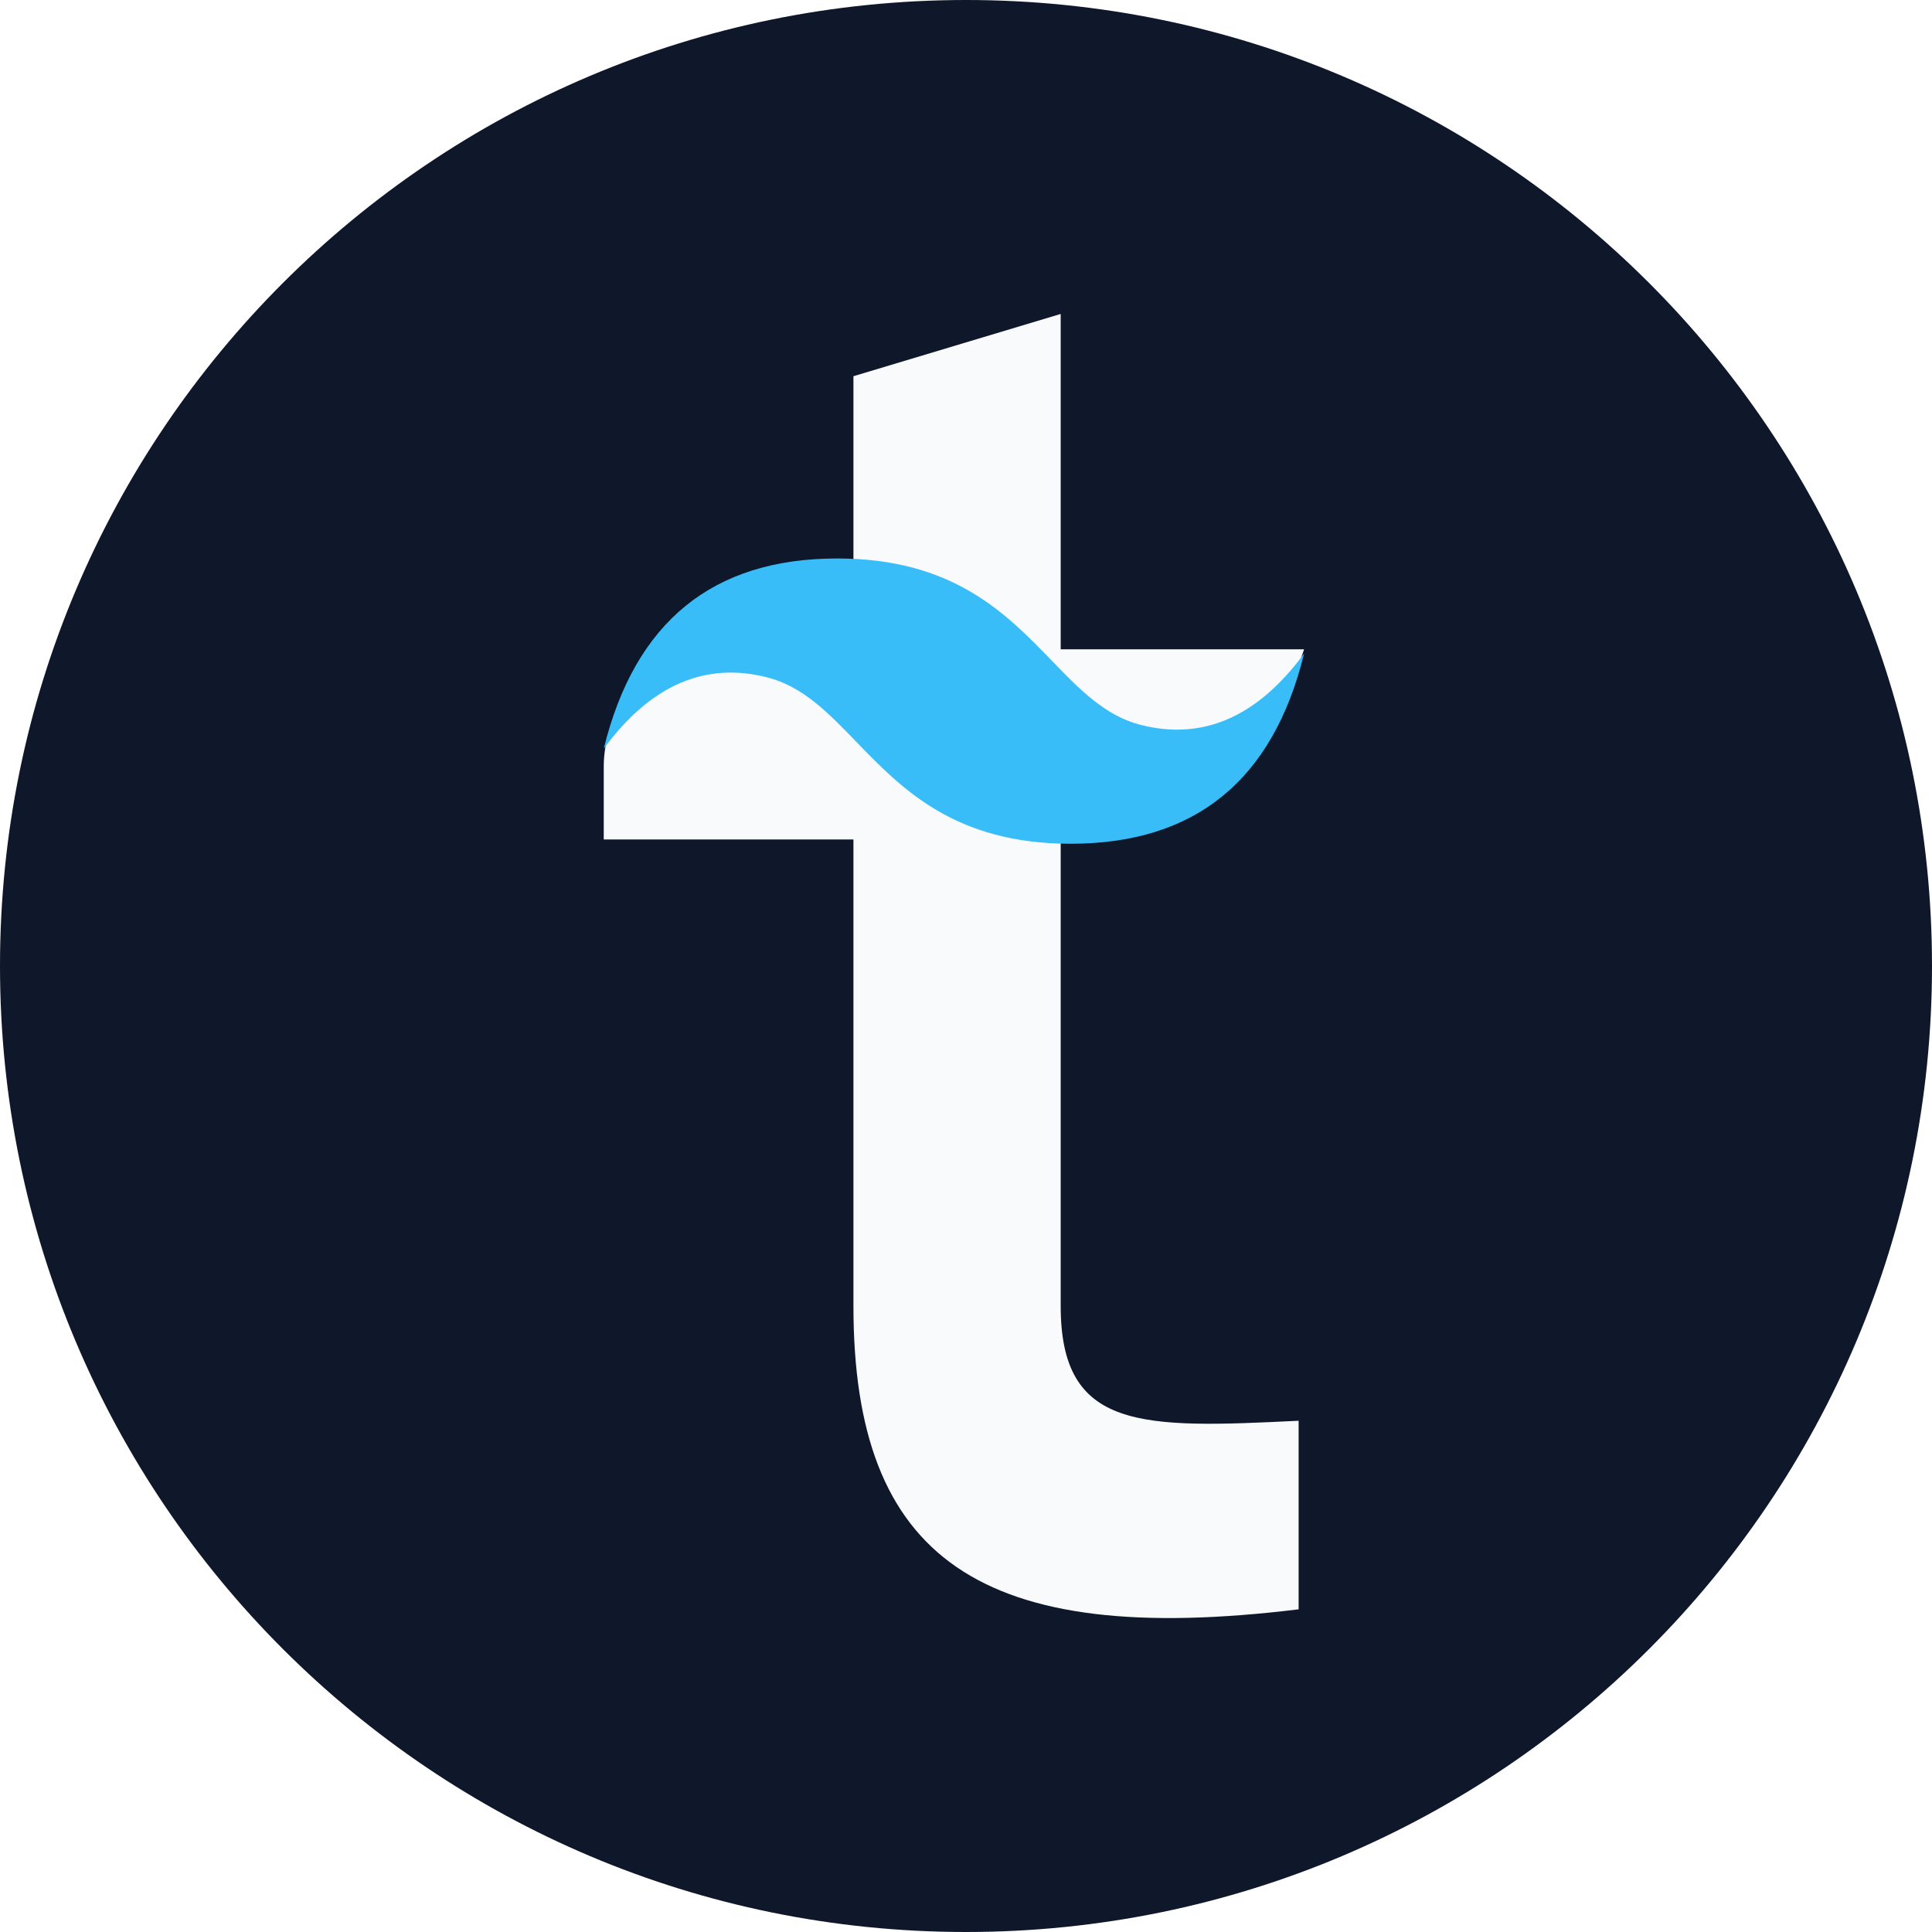
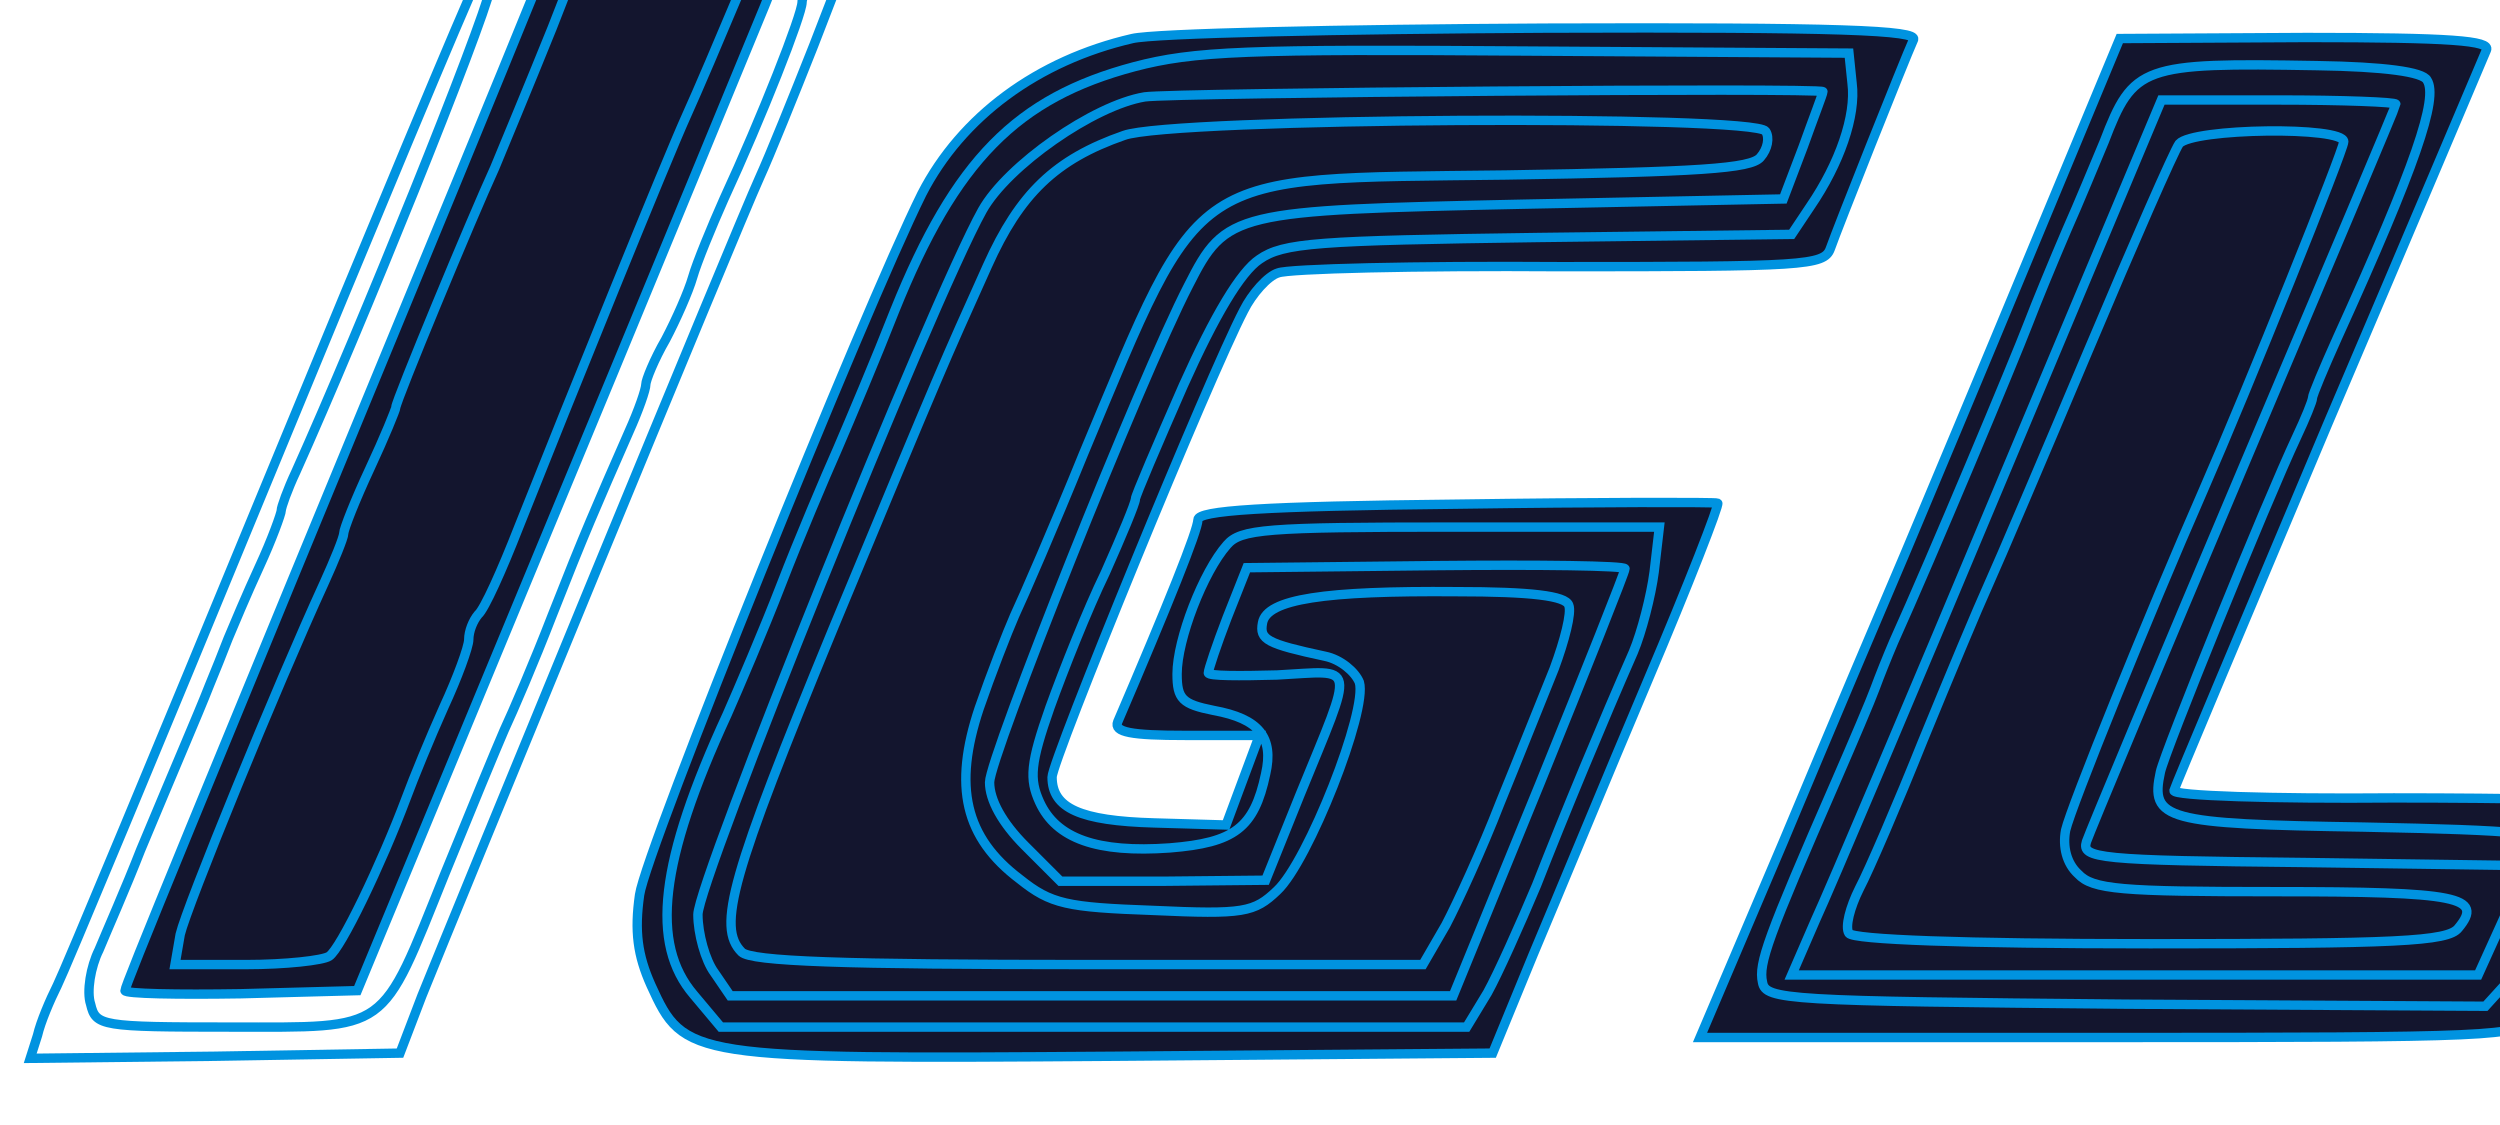
- <svg xmlns="http://www.w3.org/2000/svg" width="80" height="80" viewBox="0 0 80 80" fill="none">
-   <circle cx="40" cy="40" r="40" fill="#0F172A" />
-   <path fill-rule="evenodd" clip-rule="evenodd" d="M54 26.886C52.698 30.913 49.257 33.877 45.081 34.569L43.921 34.761V54.081C43.921 59.233 47.257 59.152 53.773 58.83V66.639C40.582 68.249 35.339 64.546 35.339 54.081V34.761H25V31.733C25 29.095 27.206 26.992 29.842 27.119L35.339 27.383V15.578L43.921 13V26.886H54Z" fill="#F8FAFC" />
-   <path d="M25 31C26.289 25.75 29.511 23.125 34.666 23.125C39.458 23.125 41.652 25.393 43.547 27.352L43.548 27.352C44.711 28.555 45.763 29.641 47.233 30.016C49.811 30.672 52.066 29.688 54 27.063C52.711 32.313 49.489 34.938 44.334 34.938C39.542 34.938 37.348 32.671 35.453 30.712L35.452 30.711C34.289 29.508 33.237 28.421 31.766 28.047C29.189 27.391 26.934 28.375 25 31Z" fill="#38BDF8" />
+ <svg xmlns="http://www.w3.org/2000/svg" version="1.0" width="400pt" height="180pt" viewBox="0 0 300 134" preserveAspectRatio="xMidYMid meet">
+   <g transform="translate(0,134) scale(0.125,-0.125)" stroke="none">
+     <path d="M120 1234 c-11 -26 -20 -49 -20 -53 0 -3 101 -5 225 -3 124 2 225 1 225 -1 0 -3 -50 -126 -111 -274 -258 -625 -319 -773 -319 -778 0 -3 50 -4 111 -3 l112 3 174 420 c96 231 193 467 217 525 l42 105 1032 0 1031 0 18 45 c10 25 20 48 21 52 2 5 -613 8 -1367 8 l-1370 0 -21 -46z" fill="#13152e" />
+     <path d="M1087 1039 c-91 -21 -164 -75 -202 -149 -56 -113 -265 -630 -271 -673 -5 -35 -2 -58 11 -87 32 -70 35 -71 446 -68 l362 3 39 95 c22 52 71 171 110 263 39 92 69 169 67 170 -2 1 -115 1 -251 -1 -186 -2 -248 -6 -248 -15 0 -10 -29 -82 -77 -194 -4 -10 13 -13 65 -13 l71 0 -16 -43 -16 -43 -69 2 c-71 2 -98 14 -98 44 0 16 151 385 184 448 8 16 23 33 33 36 10 4 132 7 271 6 233 0 253 1 259 17 7 20 71 181 80 201 4 9 -70 12 -353 11 -198 -1 -376 -5 -397 -10z" fill="#13152e" />
+     <path d="M1099 983 c-49 -8 -132 -66 -156 -109 -49 -88 -273 -644 -273 -676 0 -18 7 -44 16 -56 l15 -22 347 0 347 0 83 203 c45 111 82 204 82 207 0 3 -82 4 -182 3 l-181 -2 -19 -48 c-10 -26 -18 -50 -18 -53 0 -3 30 -3 66 -2 77 4 75 15 22 -115 l-33 -82 -99 -1 -98 0 -34 34 c-22 22 -34 44 -34 61 0 24 145 388 191 477 36 71 43 72 322 78 l249 5 19 50 c10 28 19 51 19 53 0 4 -623 -1 -651 -5z" fill="#13152e" />
+     <path d="M1951 837 c-46 -111 -101 -242 -122 -292 -21 -49 -74 -174 -117 -277 l-80 -188 394 0 c367 0 395 1 401 18 3 9 23 58 44 109 22 51 39 95 39 98 0 3 -96 5 -212 5 -117 -1 -212 2 -211 7 1 4 68 163 148 353 81 190 149 351 152 358 4 9 -34 12 -173 12 l-179 -1 -84 -202z" fill="#13152e" />
+     <path d="M1921 613 c-85 -203 -165 -392 -178 -420 l-23 -53 329 0 330 0 24 53 23 52 -214 3 c-198 2 -214 4 -209 20 3 9 71 172 151 361 80 189 146 345 146 347 0 2 -51 4 -113 4 l-112 0 -154 -367z" fill="#13152e" />
+     <path d="M57 1232 c-26 -59 -47 -110 -47 -113 0 -2 104 -3 230 -1 l231 3 -14 -28 c-8 -15 -99 -233 -202 -483 -103 -250 -193 -466 -200 -480 -7 -14 -16 -35 -19 -48 l-7 -22 177 2 178 3 21 55 c33 82 303 739 324 785 10 22 33 79 52 127 l34 88 1033 2 1033 3 40 95 c22 52 43 101 46 108 3 7 -3 12 -15 12 -16 0 -23 -10 -31 -47 -7 -27 -24 -70 -39 -98 l-27 -50 -1023 -5 -1023 -5 -19 -25 c-11 -14 -20 -30 -20 -36 0 -12 -39 -111 -75 -189 -12 -27 -26 -61 -30 -75 -4 -14 -16 -41 -26 -60 -11 -19 -19 -39 -19 -43 0 -5 -7 -25 -16 -45 -32 -73 -43 -98 -74 -177 -17 -44 -38 -93 -46 -110 -7 -16 -33 -79 -57 -138 -62 -154 -52 -147 -206 -147 -124 0 -129 1 -134 22 -4 12 0 36 8 52 7 17 26 60 40 96 15 36 34 81 42 100 8 19 19 45 24 58 5 12 13 32 18 45 5 12 18 43 30 69 12 26 21 51 21 54 0 3 6 20 14 37 62 138 178 425 187 465 6 26 3 34 -11 42 -10 6 -102 10 -203 10 -202 0 -204 1 -188 57 5 15 18 48 30 73 11 25 21 51 21 58 0 32 -19 3 -63 -96z" fill="none" stroke="#0093e0" stroke-width="9" />
+     <path d="M120 1234 c-11 -26 -20 -49 -20 -53 0 -3 101 -5 225 -3 124 2 225 1 225 -1 0 -3 -50 -126 -111 -274 -258 -625 -319 -773 -319 -778 0 -3 50 -4 111 -3 l112 3 174 420 c96 231 193 467 217 525 l42 105 1032 0 1031 0 18 45 c10 25 20 48 21 52 2 5 -613 8 -1367 8 l-1370 0 -21 -46z m2588 16 c100 0 122 -3 122 -15 0 -8 -9 -19 -19 -25 -13 -7 -351 -10 -1025 -10 -964 0 -1007 -1 -1024 -18 -11 -11 -34 -54 -52 -98 -18 -43 -41 -97 -51 -119 -19 -42 -111 -269 -161 -395 -16 -41 -33 -79 -39 -84 -5 -6 -9 -16 -9 -24 0 -7 -11 -37 -24 -65 -13 -29 -29 -68 -36 -87 -24 -64 -63 -145 -74 -152 -6 -4 -42 -8 -80 -8 l-68 0 5 29 c6 26 93 239 138 337 10 22 19 44 19 48 0 4 11 32 25 62 14 30 25 57 25 59 0 6 73 182 95 230 7 17 32 77 55 134 36 91 40 108 29 128 -12 23 -14 23 -211 23 -190 0 -198 1 -198 20 0 10 6 23 14 27 8 4 556 7 1218 5 662 -1 1258 -2 1326 -2z" fill="none" stroke="#0093e0" stroke-width="9" />
+     <path d="M1087 1039 c-91 -21 -164 -75 -202 -149 -56 -113 -265 -630 -271 -673 -5 -35 -2 -58 11 -87 32 -70 35 -71 446 -68 l362 3 39 95 c22 52 71 171 110 263 39 92 69 169 67 170 -2 1 -115 1 -251 -1 -186 -2 -248 -6 -248 -15 0 -10 -29 -82 -77 -194 -4 -10 13 -13 65 -13 l71 0 -16 -43 -16 -43 -69 2 c-71 2 -98 14 -98 44 0 16 151 385 184 448 8 16 23 33 33 36 10 4 132 7 271 6 233 0 253 1 259 17 7 20 71 181 80 201 4 9 -70 12 -353 11 -198 -1 -376 -5 -397 -10z m691 -43 c4 -31 -12 -77 -40 -118 l-18 -27 -243 -3 c-213 -3 -245 -5 -268 -21 -18 -12 -43 -54 -73 -121 -25 -57 -46 -106 -46 -109 0 -4 -13 -35 -29 -71 -17 -35 -40 -93 -53 -129 -19 -54 -20 -69 -10 -91 16 -35 55 -49 125 -44 62 5 81 19 92 71 8 35 -6 53 -50 61 -30 6 -35 11 -35 35 0 33 25 98 48 124 13 15 37 17 215 17 l200 0 -5 -43 c-3 -23 -12 -58 -20 -77 -29 -66 -66 -155 -93 -224 -16 -38 -37 -85 -47 -103 l-20 -33 -358 0 -358 0 -26 31 c-42 49 -33 128 32 269 11 25 35 81 52 125 17 44 42 103 54 130 12 28 37 87 55 133 58 144 117 204 230 234 57 15 108 17 376 15 l310 -2 3 -29z" fill="none" stroke="#0093e0" stroke-width="9" />
+     <path d="M1099 983 c-49 -8 -132 -66 -156 -109 -49 -88 -273 -644 -273 -676 0 -18 7 -44 16 -56 l15 -22 347 0 347 0 83 203 c45 111 82 204 82 207 0 3 -82 4 -182 3 l-181 -2 -19 -48 c-10 -26 -18 -50 -18 -53 0 -3 30 -3 66 -2 77 4 75 15 22 -115 l-33 -82 -99 -1 -98 0 -34 34 c-22 22 -34 44 -34 61 0 24 145 388 191 477 36 71 43 72 322 78 l249 5 19 50 c10 28 19 51 19 53 0 4 -623 -1 -651 -5z m596 -33 c4 -6 2 -17 -5 -25 -9 -11 -60 -14 -244 -17 -309 -4 -290 9 -406 -268 -28 -69 -58 -138 -66 -155 -7 -16 -23 -57 -34 -89 -25 -75 -14 -124 39 -164 30 -24 45 -27 128 -30 87 -4 97 -2 119 19 30 28 87 173 79 200 -4 10 -18 22 -33 25 -56 12 -63 16 -60 32 4 23 60 31 186 30 72 0 105 -4 108 -13 3 -7 -4 -34 -14 -61 -11 -27 -34 -85 -52 -129 -17 -44 -41 -96 -52 -117 l-22 -38 -321 0 c-236 0 -324 3 -333 12 -24 24 -10 73 88 311 108 260 104 250 148 348 31 69 65 102 131 125 46 17 606 20 616 4z" fill="none" stroke="#0093e0" stroke-width="9" />
+     <path d="M1951 837 c-46 -111 -101 -242 -122 -292 -21 -49 -74 -174 -117 -277 l-80 -188 394 0 c367 0 395 1 401 18 3 9 23 58 44 109 22 51 39 95 39 98 0 3 -96 5 -212 5 -117 -1 -212 2 -211 7 1 4 68 163 148 353 81 190 149 351 152 358 4 9 -34 12 -173 12 l-179 -1 -84 -202z m379 162 c11 -17 -11 -82 -86 -247 -13 -29 -24 -55 -24 -58 0 -3 -7 -20 -15 -37 -30 -64 -127 -303 -131 -322 -10 -46 4 -50 195 -53 151 -3 181 -6 186 -19 7 -21 -23 -102 -49 -131 l-20 -22 -345 2 c-326 3 -346 4 -349 21 -4 18 5 43 70 192 17 39 34 79 38 90 4 11 12 31 18 45 37 82 116 271 129 305 8 21 25 62 37 90 12 27 28 66 36 85 28 73 36 76 204 73 65 -1 102 -6 106 -14z" fill="none" stroke="#0093e0" stroke-width="9" />
+     <path d="M1921 613 c-85 -203 -165 -392 -178 -420 l-23 -53 329 0 330 0 24 53 23 52 -214 3 c-198 2 -214 4 -209 20 3 9 71 172 151 361 80 189 146 345 146 347 0 2 -51 4 -113 4 l-112 0 -154 -367z m329 327 c0 -8 -93 -239 -135 -335 -53 -121 -127 -304 -132 -326 -3 -16 1 -32 12 -42 14 -15 41 -17 190 -17 175 0 200 -5 175 -35 -10 -13 -60 -15 -296 -15 -180 0 -285 4 -289 10 -4 6 1 25 10 43 9 17 37 82 61 142 25 61 53 128 63 150 10 22 53 123 96 225 43 102 82 191 87 198 13 15 158 17 158 2z" fill="none" stroke="#0093e0" stroke-width="9" />
+   </g>
</svg>
